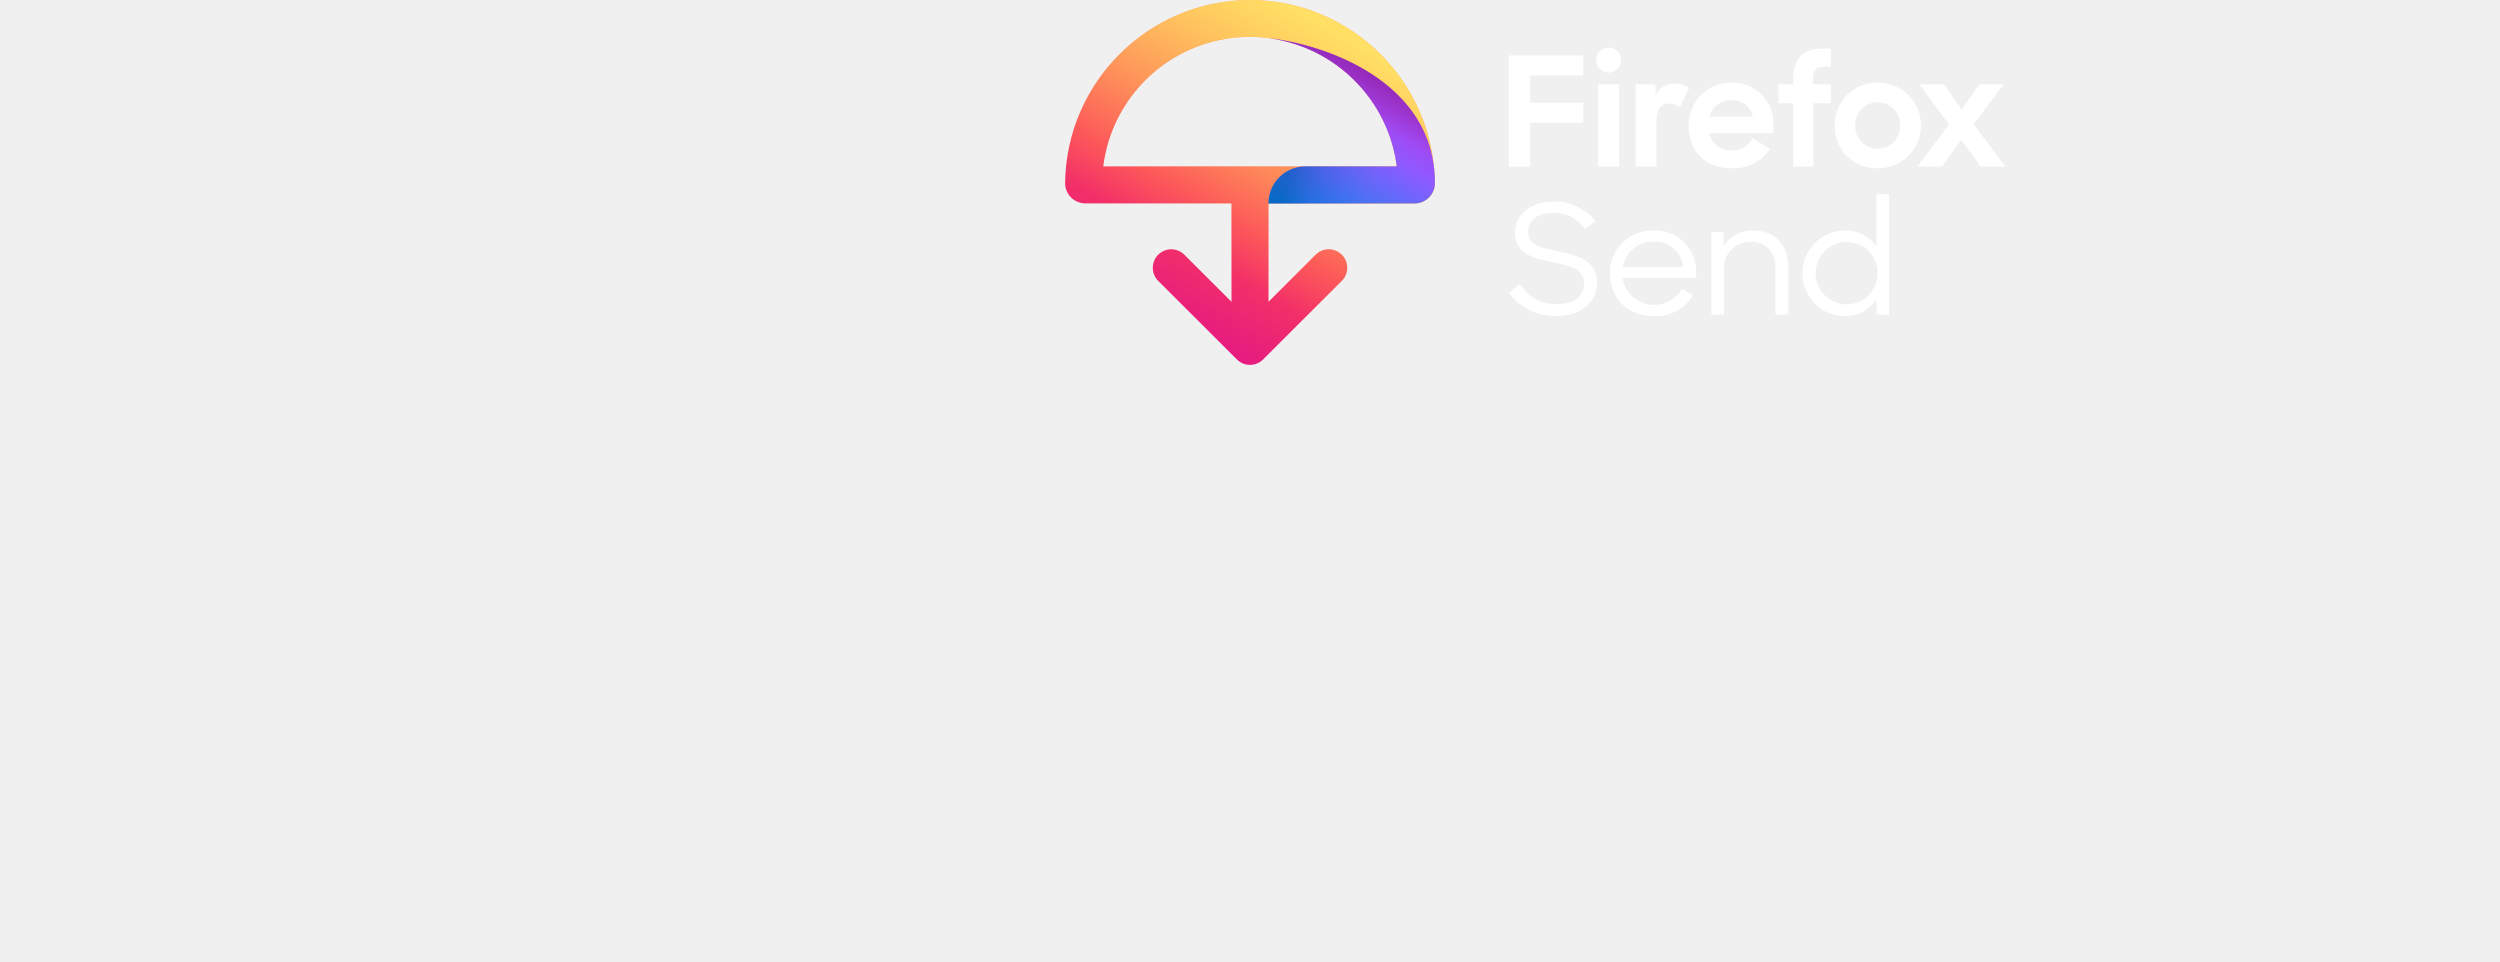
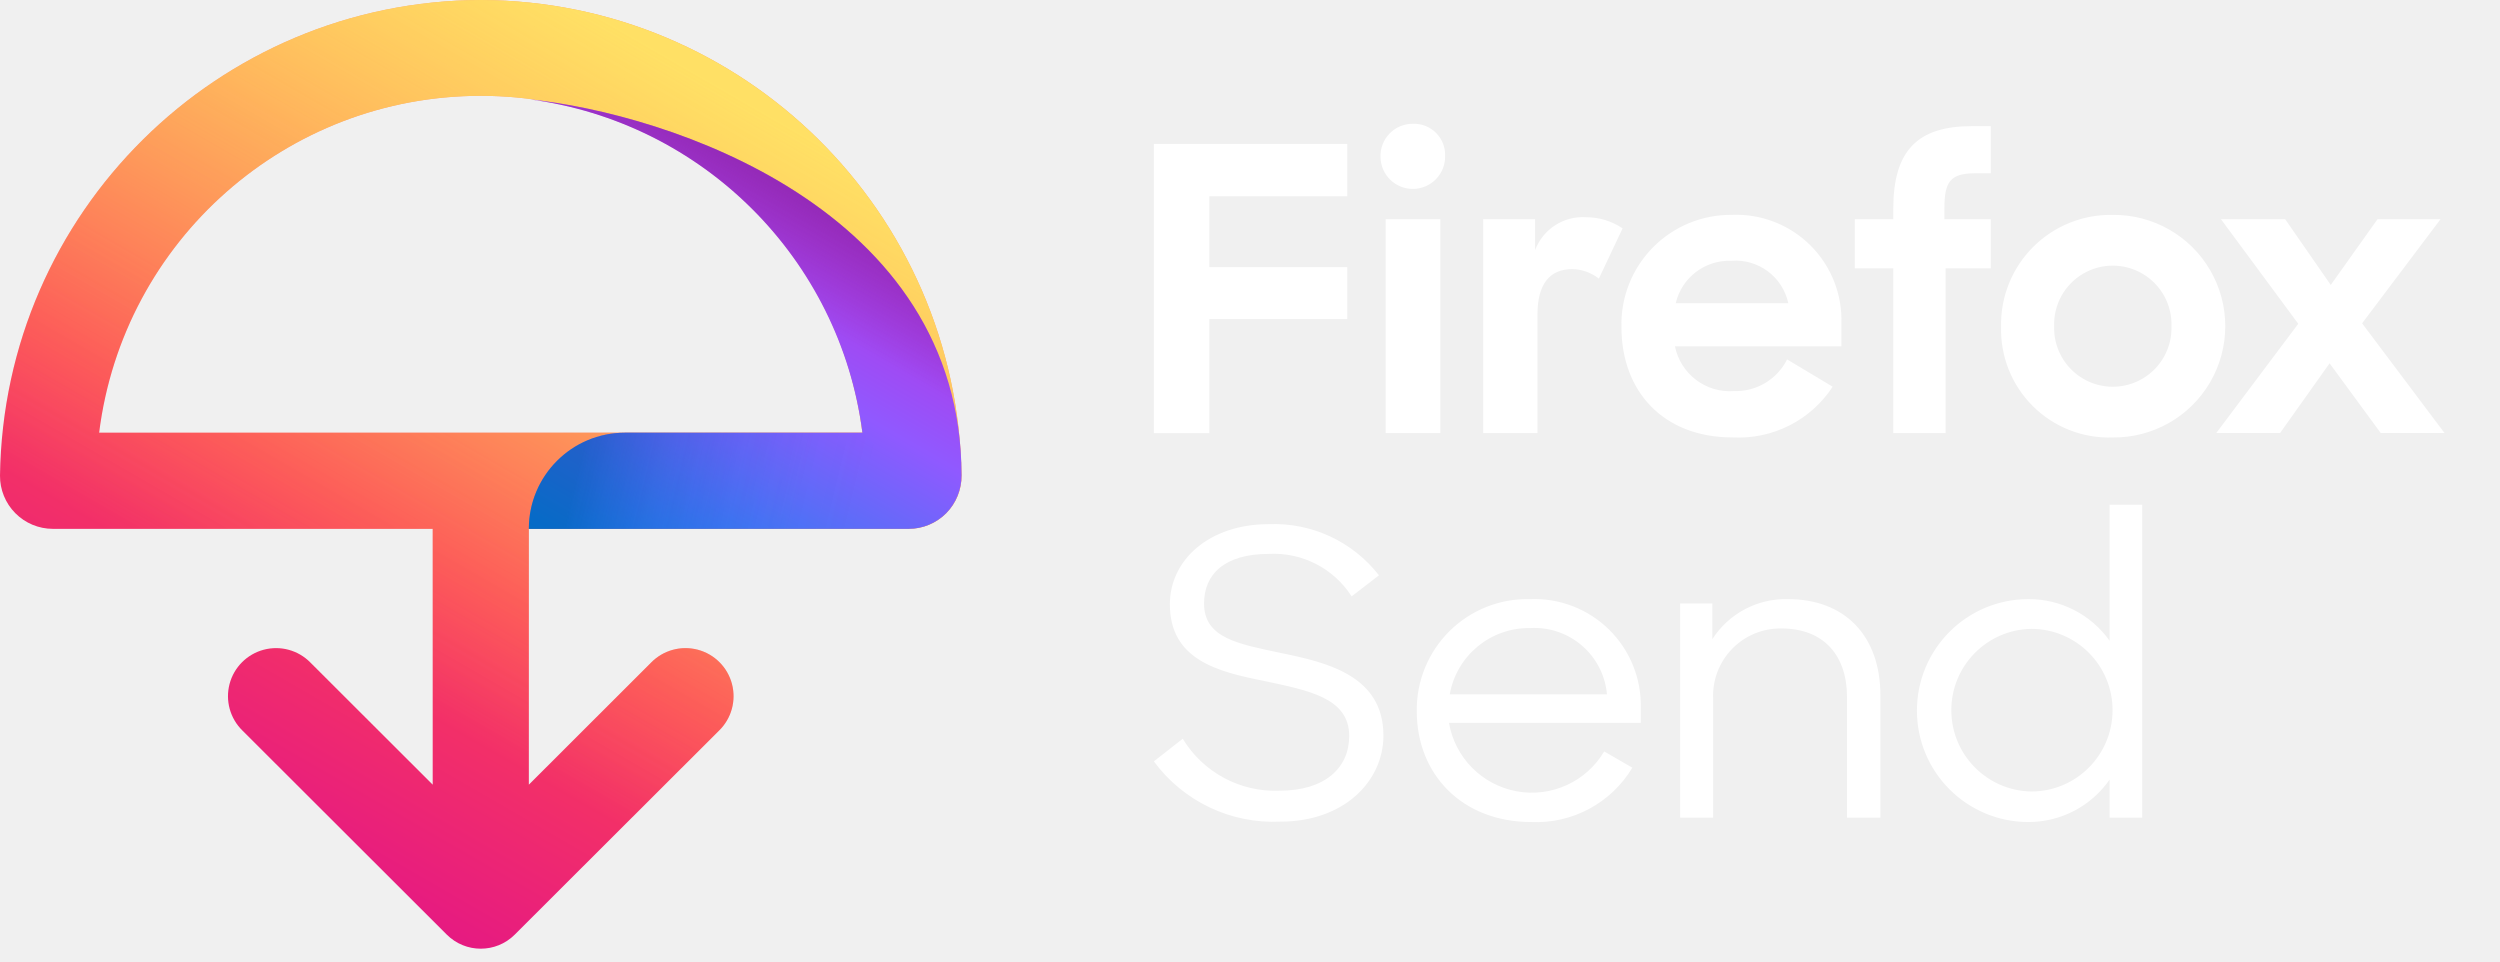
- <svg xmlns="http://www.w3.org/2000/svg" height="80" width="208" viewBox="0 0 80 208">
+ <svg xmlns="http://www.w3.org/2000/svg" height="80" width="208" viewBox="0 0 208 80">
  <linearGradient id="a" gradientUnits="userSpaceOnUse" x1="57.082" x2="18.997" y1="5.474" y2="71.439">
    <stop offset="0" stop-color="#ff9640" />
    <stop offset=".6" stop-color="#fc4055" />
    <stop offset="1" stop-color="#e31587" />
  </linearGradient>
  <linearGradient id="b" gradientUnits="userSpaceOnUse" x1="57.082" x2="18.997" y1="5.474" y2="71.439">
    <stop offset="0" stop-color="#fff36e" stop-opacity=".8" />
    <stop offset=".094" stop-color="#fff36e" stop-opacity=".699" />
    <stop offset=".752" stop-color="#fff36e" stop-opacity="0" />
  </linearGradient>
  <linearGradient id="c" gradientUnits="userSpaceOnUse" x1="48.99" x2="66.606" y1="47.048" y2="16.537">
    <stop offset="0" stop-color="#0090ed" />
    <stop offset=".386" stop-color="#5b6df8" />
    <stop offset=".629" stop-color="#9059ff" />
    <stop offset="1" stop-color="#b833e1" />
  </linearGradient>
  <linearGradient id="d" gradientUnits="userSpaceOnUse" x1="48.305" x2="75.234" y1="37.697" y2="44.176">
    <stop offset="0" stop-color="#054096" stop-opacity=".5" />
    <stop offset=".054" stop-color="#0f3d9c" stop-opacity=".441" />
    <stop offset=".261" stop-color="#2f35b1" stop-opacity=".249" />
    <stop offset=".466" stop-color="#462fbf" stop-opacity=".111" />
    <stop offset=".669" stop-color="#542bc8" stop-opacity=".028" />
    <stop offset=".864" stop-color="#592acb" stop-opacity="0" />
  </linearGradient>
  <linearGradient id="e" gradientUnits="userSpaceOnUse" x1="66.607" x2="58.343" y1="16.536" y2="30.85">
    <stop offset="0" stop-color="#722291" stop-opacity=".5" />
    <stop offset=".5" stop-color="#722291" stop-opacity="0" />
  </linearGradient>
  <path d="M0 0h80v80H0z" fill="none" />
  <path d="M40 0A40.136 40.136 0 0 0 0 39.562 4.4 4.4 0 0 0 4.4 44H36v21.284l-10.174-10.16a4 4 0 1 0-5.652 5.661l17 16.977a4 4 0 0 0 5.652 0l17-16.977a4 4 0 1 0-5.652-5.661L44 65.284V44h31.6a4.4 4.4 0 0 0 4.4-4.447A40.133 40.133 0 0 0 40 0zM8.248 36a32 32 0 0 1 63.505 0z" fill="url(#a)" />
  <path d="M40 0A40.136 40.136 0 0 0 0 39.562 4.4 4.4 0 0 0 4.4 44H36v21.284l-10.174-10.16a4 4 0 1 0-5.652 5.661l17 16.977a4 4 0 0 0 5.652 0l17-16.977a4 4 0 1 0-5.652-5.661L44 65.284V44h31.6a4.4 4.4 0 0 0 4.4-4.447A40.133 40.133 0 0 0 40 0zM8.248 36a32 32 0 0 1 63.505 0z" fill="url(#b)" />
  <path d="M44 8.259A32.157 32.157 0 0 1 71.753 36H52a8 8 0 0 0-8 8h31.6a4.428 4.428 0 0 0 3.124-1.3A4.48 4.48 0 0 0 80 39.553c0-22.196-24.462-30.11-36-31.294z" fill="url(#c)" />
  <path d="M52 36a8 8 0 0 0-8 8h31.6a4.416 4.416 0 0 0 2.973-1.179L71.753 36z" fill="url(#d)" opacity=".9" />
  <path d="M80 39.553c0-22.2-24.443-30.124-36-31.294A32.157 32.157 0 0 1 71.753 36l6.821 6.821c.048-.044.105-.078.151-.124A4.48 4.48 0 0 0 80 39.553z" fill="url(#e)" />
  <g fill="#fff">
    <path d="M96 11.978h16.09v4.35h-11.474v5.9h11.474v4.316h-11.474v9.49H96zm21.563-1.68a2.588 2.588 0 0 1 2.67 2.7 2.687 2.687 0 0 1-5.374.066 2.669 2.669 0 0 1 2.704-2.764zm-2.275 7.941h4.55v17.792h-4.55zm17.738 4.942a3.682 3.682 0 0 0-2.209-.791c-1.847 0-2.9 1.186-2.9 3.789v9.852H123.4V18.239h4.319v2.57a4.244 4.244 0 0 1 4.254-2.735A5.4 5.4 0 0 1 135 19zm1.879 4.052a9.1 9.1 0 0 1 9.166-9.357 8.759 8.759 0 0 1 9.133 9.061v1.878h-13.848a4.661 4.661 0 0 0 4.913 3.723 4.772 4.772 0 0 0 4.418-2.636l3.791 2.274a9.354 9.354 0 0 1-8.341 4.217c-5.77 0-9.232-3.855-9.232-9.16zm4.517-2.009h9.364a4.486 4.486 0 0 0-4.748-3.526 4.573 4.573 0 0 0-4.616 3.526zm14.9-6.985h3.2v-.89c0-4.843 2.044-6.853 6.528-6.853h1.582v3.921h-1.285c-2.111 0-2.572.724-2.572 2.932v.89h3.857v4.085h-3.758v13.707h-4.352V22.324h-3.2zm12.166 8.9a9.113 9.113 0 0 1 9.3-9.259 9.259 9.259 0 1 1 0 18.517 8.977 8.977 0 0 1-9.297-9.262zm14.177 0a4.882 4.882 0 1 0-9.759 0 4.882 4.882 0 1 0 9.759 0zm10.55-.2l-6.429-8.7h5.341l3.792 5.469 3.89-5.469h5.243l-6.525 8.661 6.857 9.127h-5.308l-4.253-5.8-4.121 5.8h-5.308zM106.6 54.335c-3.546-.759-6.423-1.221-6.423-4.125 0-2.409 1.673-4.125 5.387-4.125a7.69 7.69 0 0 1 6.891 3.532l2.275-1.75a11.045 11.045 0 0 0-9.166-4.257c-4.952 0-8.23 2.97-8.23 6.666 0 4.621 3.981 5.61 7.794 6.369 3.681.792 7.126 1.387 7.126 4.588 0 2.672-2.04 4.553-5.788 4.553a8.987 8.987 0 0 1-8.062-4.323L96 63.345a12.346 12.346 0 0 0 10.537 5.015c5.286 0 8.564-3.366 8.564-7.16-.001-4.951-4.616-6.073-8.501-6.865zm20.709-4.488a9.2 9.2 0 0 0-9.433 9.34c0 5.214 3.746 9.206 9.534 9.206a9.309 9.309 0 0 0 8.4-4.521l-2.341-1.353a6.995 6.995 0 0 1-12.913-2.375h15.957v-1.222a8.852 8.852 0 0 0-9.2-9.075zm-6.69 7.92a6.685 6.685 0 0 1 6.69-5.511 6.06 6.06 0 0 1 6.39 5.511zm28.136-7.92a7.245 7.245 0 0 0-6.289 3.333v-2.97h-2.677v17.82h2.744v-9.9a5.6 5.6 0 0 1 5.686-5.842c3.513 0 5.453 2.244 5.453 5.709V68.03h2.777V57.866c.004-4.982-2.973-8.019-7.69-8.019zm26.765-7.854v11.319a8.24 8.24 0 0 0-6.758-3.465 9.273 9.273 0 0 0 0 18.546 8.215 8.215 0 0 0 6.758-3.531v3.168h2.709V41.993zM169 65.852a6.766 6.766 0 0 1 0-13.53 6.765 6.765 0 0 1 0 13.53z" />
  </g>
</svg>
